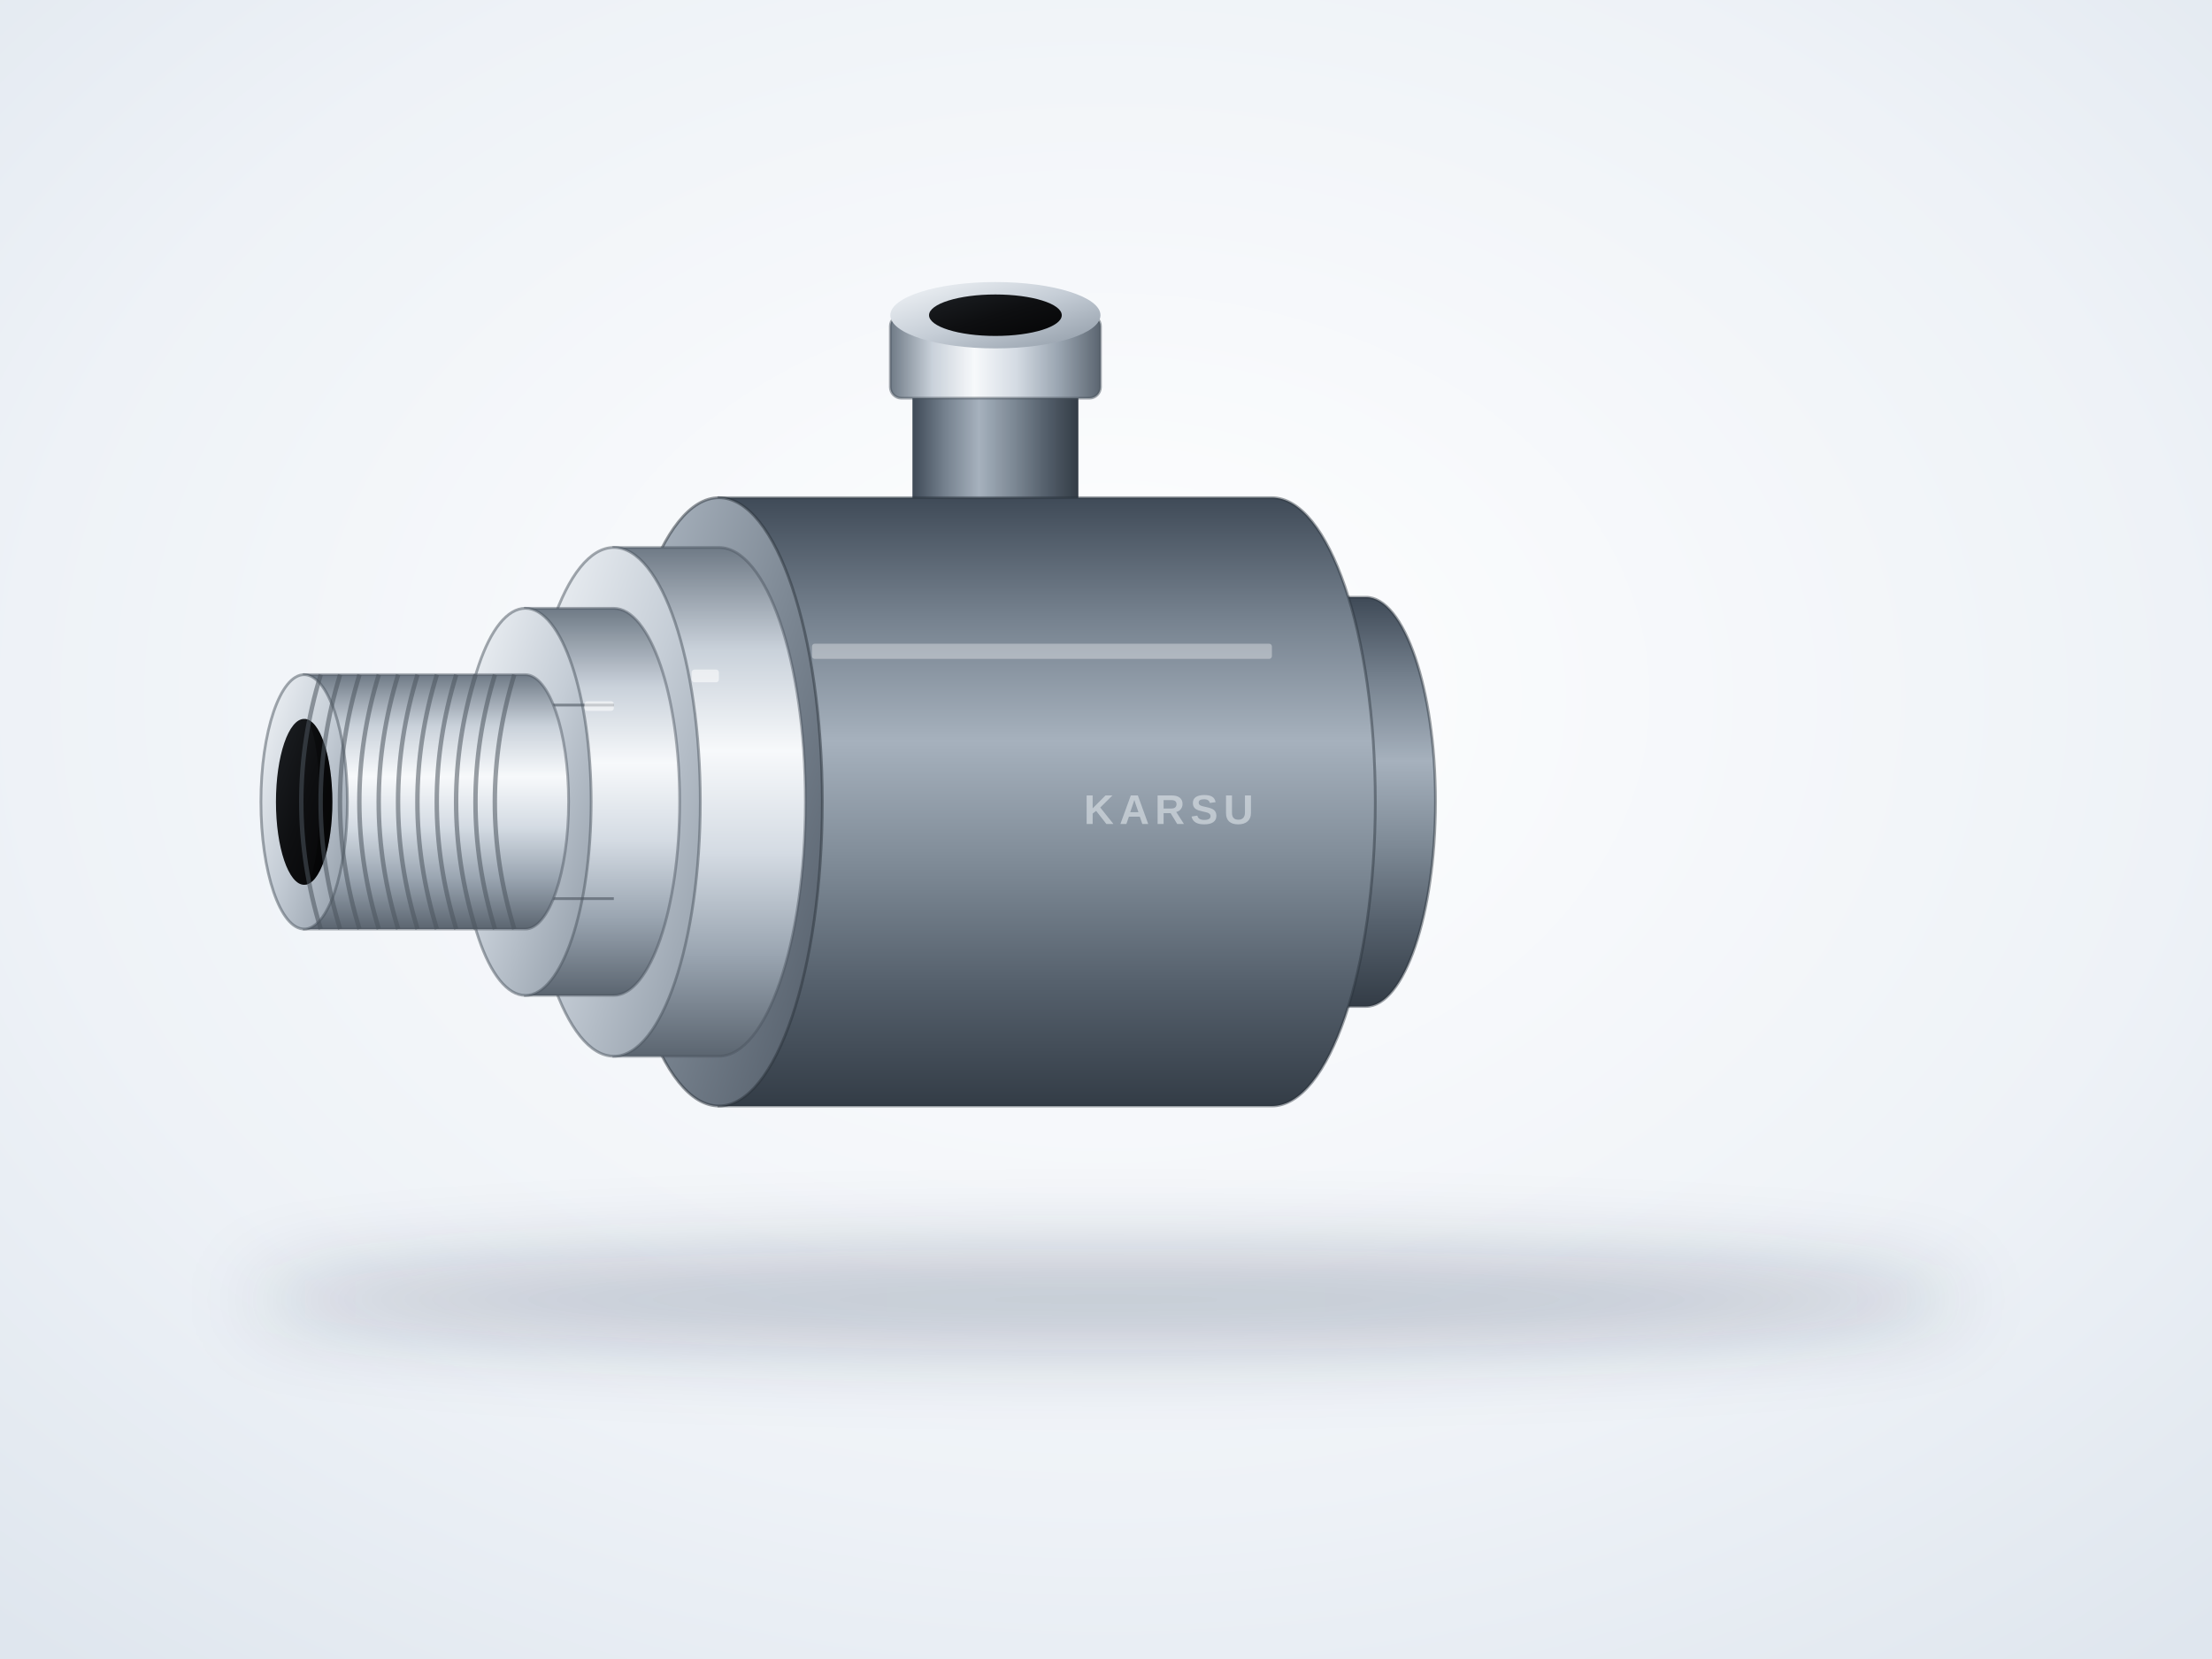
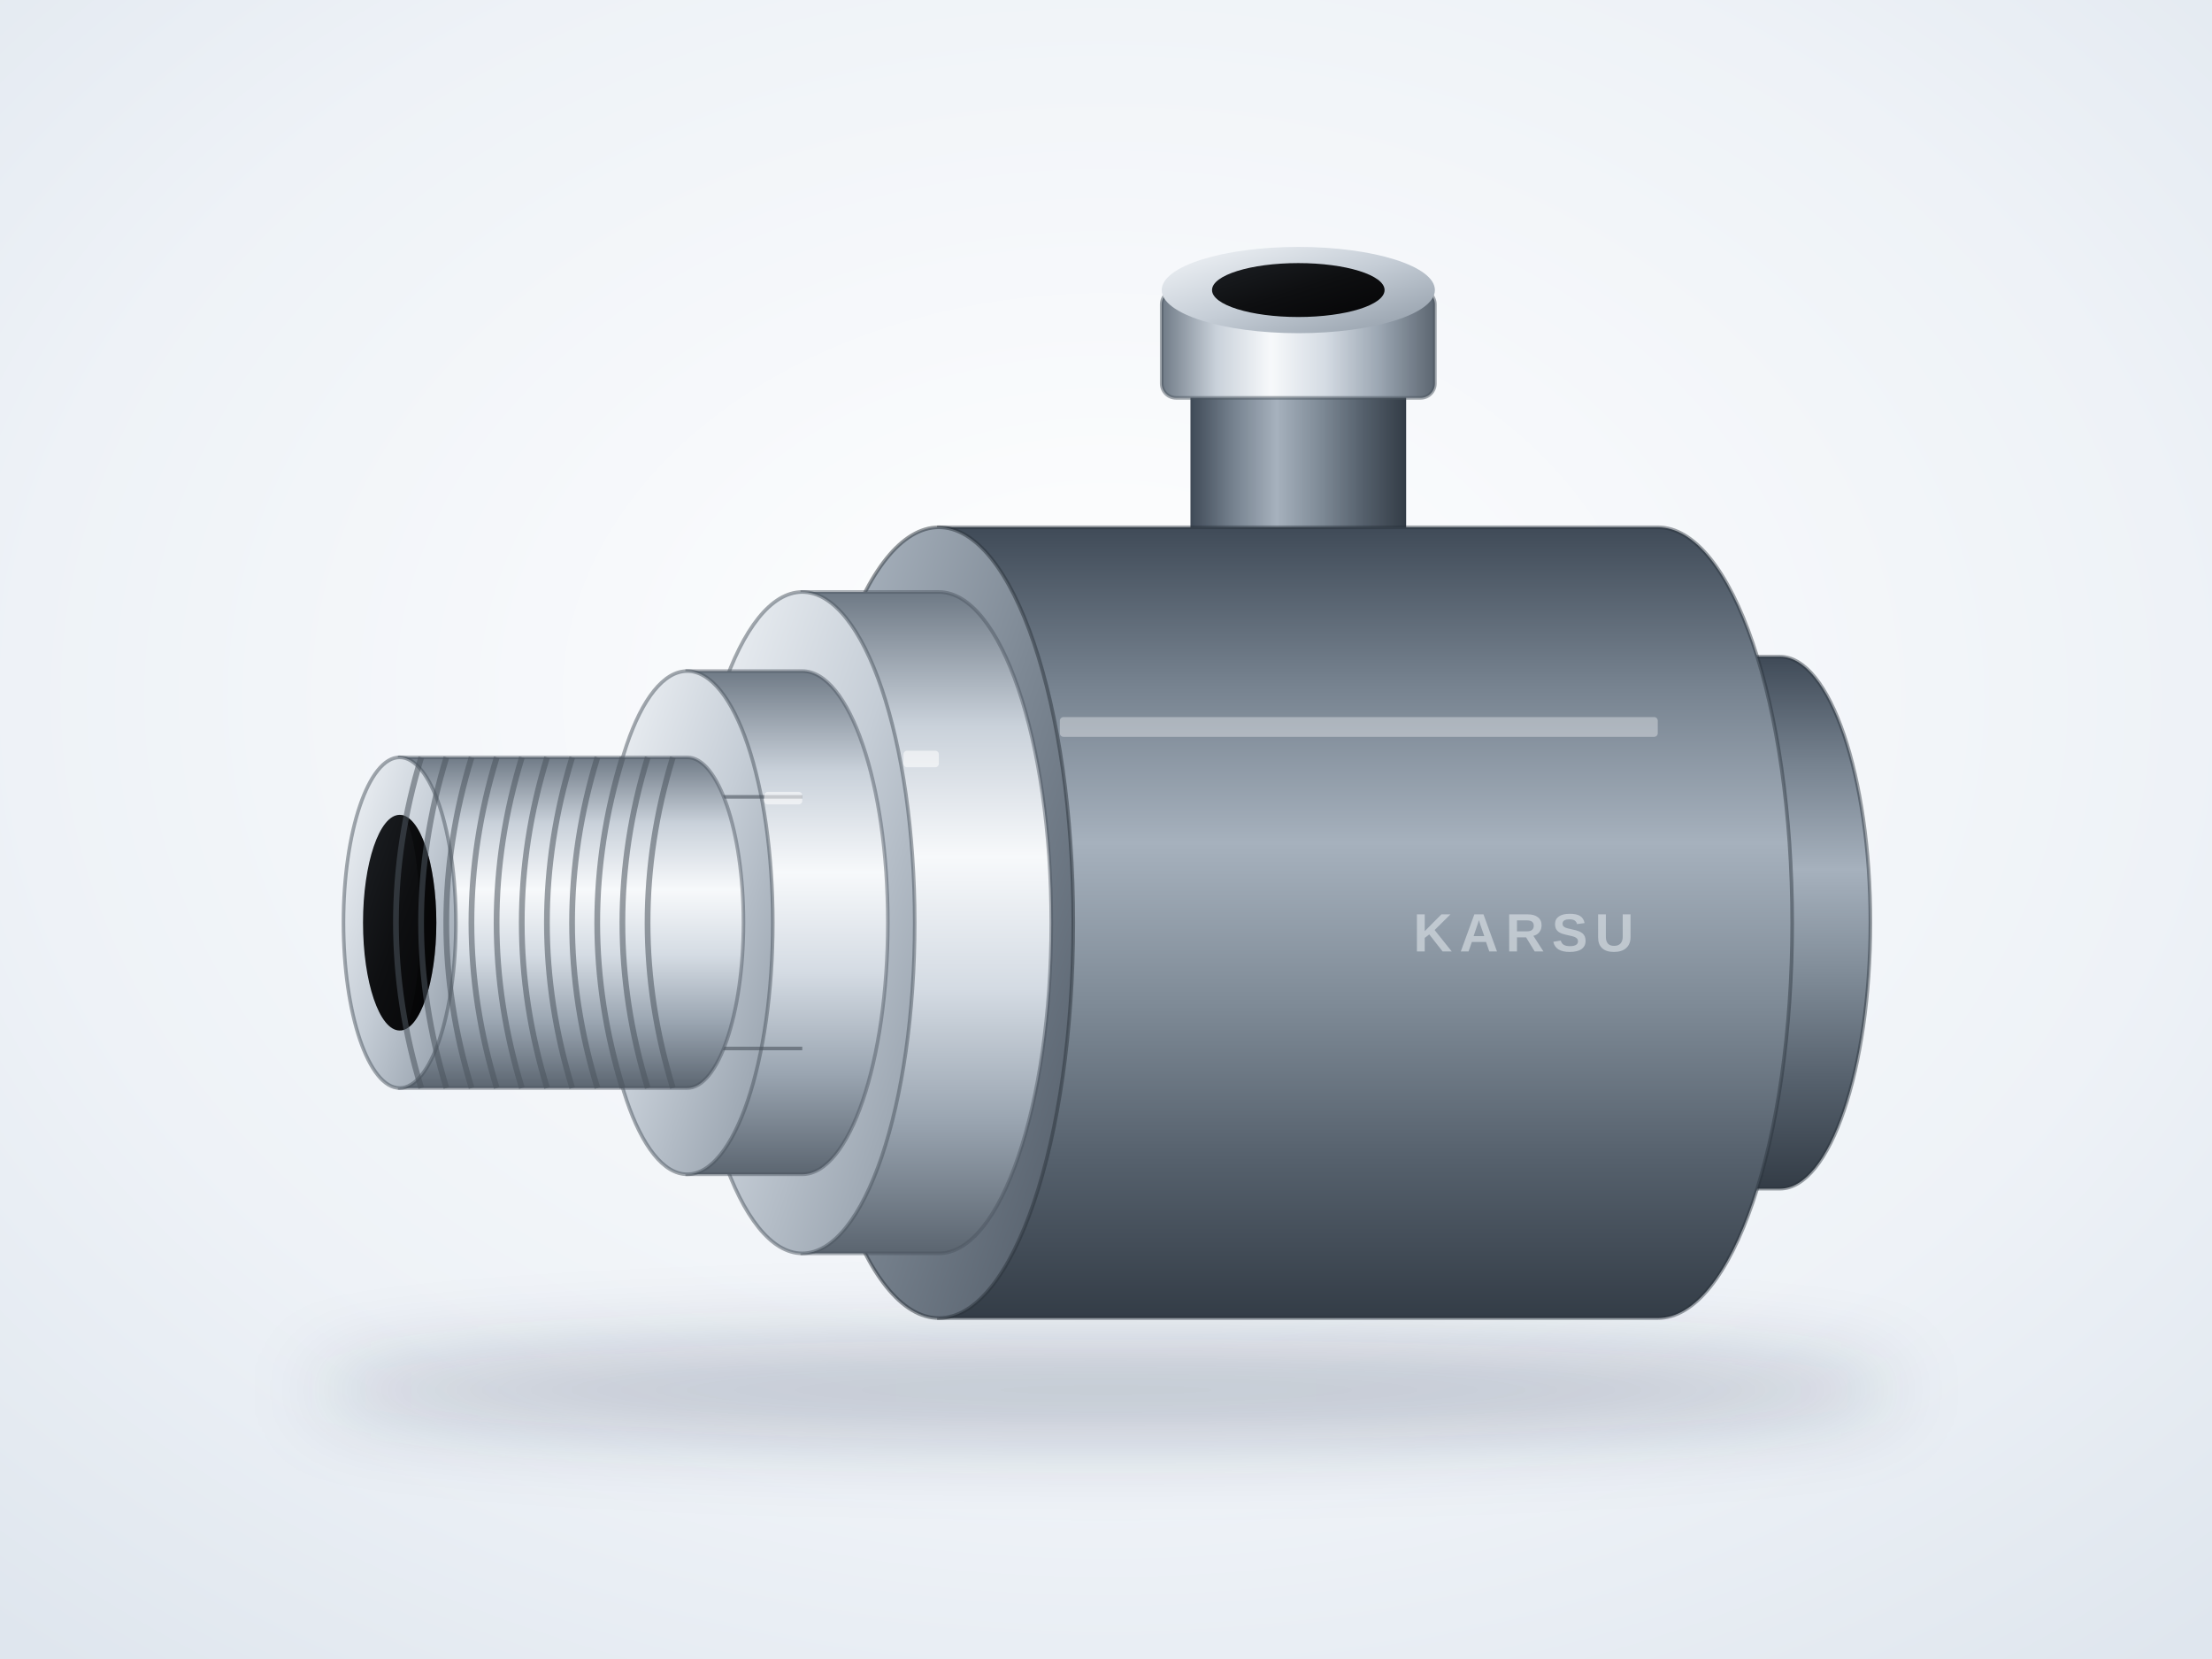
<svg xmlns="http://www.w3.org/2000/svg" viewBox="0 0 800 600" width="800" height="600">
  <defs>
    <radialGradient id="bg" cx="50%" cy="42%" r="75%">
      <stop offset="0%" stop-color="#ffffff" />
      <stop offset="65%" stop-color="#eef2f7" />
      <stop offset="100%" stop-color="#dfe6ee" />
    </radialGradient>
    <filter id="blur" x="-20%" y="-200%" width="140%" height="500%">
      <feGaussianBlur stdDeviation="14" />
    </filter>
    <filter id="soft" x="-10%" y="-10%" width="120%" height="120%">
      <feGaussianBlur stdDeviation="1.2" />
    </filter>
    <linearGradient id="steel-b" x1="0" y1="0" x2="0" y2="1">
      <stop offset="0%" stop-color="#6f7a86" />
      <stop offset="20%" stop-color="#c9d1da" />
      <stop offset="40%" stop-color="#f7f9fb" />
      <stop offset="60%" stop-color="#d4dbe3" />
      <stop offset="80%" stop-color="#9aa5b1" />
      <stop offset="100%" stop-color="#5b6570" />
    </linearGradient>
    <linearGradient id="steel-f" x1="0" y1="0" x2="1" y2="1">
      <stop offset="0%" stop-color="#f3f6f9" />
      <stop offset="50%" stop-color="#c5cdd6" />
      <stop offset="100%" stop-color="#8e99a5" />
    </linearGradient>
    <linearGradient id="steel-h" x1="0" y1="0" x2="1" y2="0">
      <stop offset="0%" stop-color="#6f7a86" />
      <stop offset="20%" stop-color="#c9d1da" />
      <stop offset="40%" stop-color="#f7f9fb" />
      <stop offset="60%" stop-color="#d4dbe3" />
      <stop offset="80%" stop-color="#9aa5b1" />
      <stop offset="100%" stop-color="#5b6570" />
    </linearGradient>
    <linearGradient id="steelDark-b" x1="0" y1="0" x2="0" y2="1">
      <stop offset="0%" stop-color="#4f5863" />
      <stop offset="20%" stop-color="#99a3ae" />
      <stop offset="40%" stop-color="#d7dde3" />
      <stop offset="60%" stop-color="#aab3bd" />
      <stop offset="80%" stop-color="#6f7984" />
      <stop offset="100%" stop-color="#3d454e" />
    </linearGradient>
    <linearGradient id="steelDark-f" x1="0" y1="0" x2="1" y2="1">
      <stop offset="0%" stop-color="#d9dfe5" />
      <stop offset="50%" stop-color="#a3adb8" />
      <stop offset="100%" stop-color="#6b7581" />
    </linearGradient>
    <linearGradient id="steelDark-h" x1="0" y1="0" x2="1" y2="0">
      <stop offset="0%" stop-color="#4f5863" />
      <stop offset="20%" stop-color="#99a3ae" />
      <stop offset="40%" stop-color="#d7dde3" />
      <stop offset="60%" stop-color="#aab3bd" />
      <stop offset="80%" stop-color="#6f7984" />
      <stop offset="100%" stop-color="#3d454e" />
    </linearGradient>
    <linearGradient id="carbon-b" x1="0" y1="0" x2="0" y2="1">
      <stop offset="0%" stop-color="#15171a" />
      <stop offset="20%" stop-color="#3b4048" />
      <stop offset="40%" stop-color="#6b727c" />
      <stop offset="60%" stop-color="#3a3f46" />
      <stop offset="80%" stop-color="#1d2024" />
      <stop offset="100%" stop-color="#0c0d0f" />
    </linearGradient>
    <linearGradient id="carbon-f" x1="0" y1="0" x2="1" y2="1">
      <stop offset="0%" stop-color="#5d646e" />
      <stop offset="50%" stop-color="#2a2e34" />
      <stop offset="100%" stop-color="#101214" />
    </linearGradient>
    <linearGradient id="carbon-h" x1="0" y1="0" x2="1" y2="0">
      <stop offset="0%" stop-color="#15171a" />
      <stop offset="20%" stop-color="#3b4048" />
      <stop offset="40%" stop-color="#6b727c" />
      <stop offset="60%" stop-color="#3a3f46" />
      <stop offset="80%" stop-color="#1d2024" />
      <stop offset="100%" stop-color="#0c0d0f" />
    </linearGradient>
    <linearGradient id="sic-b" x1="0" y1="0" x2="0" y2="1">
      <stop offset="0%" stop-color="#3a4049" />
      <stop offset="20%" stop-color="#6f7985" />
      <stop offset="40%" stop-color="#a9b3bf" />
      <stop offset="60%" stop-color="#7c8691" />
      <stop offset="80%" stop-color="#4c545e" />
      <stop offset="100%" stop-color="#2b3037" />
    </linearGradient>
    <linearGradient id="sic-f" x1="0" y1="0" x2="1" y2="1">
      <stop offset="0%" stop-color="#b6bfca" />
      <stop offset="50%" stop-color="#7d8793" />
      <stop offset="100%" stop-color="#4a525c" />
    </linearGradient>
    <linearGradient id="sic-h" x1="0" y1="0" x2="1" y2="0">
      <stop offset="0%" stop-color="#3a4049" />
      <stop offset="20%" stop-color="#6f7985" />
      <stop offset="40%" stop-color="#a9b3bf" />
      <stop offset="60%" stop-color="#7c8691" />
      <stop offset="80%" stop-color="#4c545e" />
      <stop offset="100%" stop-color="#2b3037" />
    </linearGradient>
    <linearGradient id="tc-b" x1="0" y1="0" x2="0" y2="1">
      <stop offset="0%" stop-color="#7a7f86" />
      <stop offset="20%" stop-color="#c4c9cf" />
      <stop offset="40%" stop-color="#eef1f4" />
      <stop offset="60%" stop-color="#c9ced4" />
      <stop offset="80%" stop-color="#8d939a" />
      <stop offset="100%" stop-color="#62676e" />
    </linearGradient>
    <linearGradient id="tc-f" x1="0" y1="0" x2="1" y2="1">
      <stop offset="0%" stop-color="#f4f6f8" />
      <stop offset="50%" stop-color="#c6cbd1" />
      <stop offset="100%" stop-color="#8a9097" />
    </linearGradient>
    <linearGradient id="tc-h" x1="0" y1="0" x2="1" y2="0">
      <stop offset="0%" stop-color="#7a7f86" />
      <stop offset="20%" stop-color="#c4c9cf" />
      <stop offset="40%" stop-color="#eef1f4" />
      <stop offset="60%" stop-color="#c9ced4" />
      <stop offset="80%" stop-color="#8d939a" />
      <stop offset="100%" stop-color="#62676e" />
    </linearGradient>
    <linearGradient id="ceramic-b" x1="0" y1="0" x2="0" y2="1">
      <stop offset="0%" stop-color="#c9c5b8" />
      <stop offset="20%" stop-color="#ece9df" />
      <stop offset="40%" stop-color="#fffdf6" />
      <stop offset="60%" stop-color="#efece2" />
      <stop offset="80%" stop-color="#d4d0c3" />
      <stop offset="100%" stop-color="#b3ae9f" />
    </linearGradient>
    <linearGradient id="ceramic-f" x1="0" y1="0" x2="1" y2="1">
      <stop offset="0%" stop-color="#fffef9" />
      <stop offset="50%" stop-color="#ece8dc" />
      <stop offset="100%" stop-color="#cfcabb" />
    </linearGradient>
    <linearGradient id="ceramic-h" x1="0" y1="0" x2="1" y2="0">
      <stop offset="0%" stop-color="#c9c5b8" />
      <stop offset="20%" stop-color="#ece9df" />
      <stop offset="40%" stop-color="#fffdf6" />
      <stop offset="60%" stop-color="#efece2" />
      <stop offset="80%" stop-color="#d4d0c3" />
      <stop offset="100%" stop-color="#b3ae9f" />
    </linearGradient>
    <linearGradient id="rubber-b" x1="0" y1="0" x2="0" y2="1">
      <stop offset="0%" stop-color="#0d0e10" />
      <stop offset="20%" stop-color="#26292d" />
      <stop offset="40%" stop-color="#40444a" />
      <stop offset="60%" stop-color="#282b2f" />
      <stop offset="80%" stop-color="#141517" />
      <stop offset="100%" stop-color="#070808" />
    </linearGradient>
    <linearGradient id="rubber-f" x1="0" y1="0" x2="1" y2="1">
      <stop offset="0%" stop-color="#3b3f45" />
      <stop offset="50%" stop-color="#1f2226" />
      <stop offset="100%" stop-color="#0c0d0f" />
    </linearGradient>
    <linearGradient id="rubber-h" x1="0" y1="0" x2="1" y2="0">
      <stop offset="0%" stop-color="#0d0e10" />
      <stop offset="20%" stop-color="#26292d" />
      <stop offset="40%" stop-color="#40444a" />
      <stop offset="60%" stop-color="#282b2f" />
      <stop offset="80%" stop-color="#141517" />
      <stop offset="100%" stop-color="#070808" />
    </linearGradient>
    <linearGradient id="cast-b" x1="0" y1="0" x2="0" y2="1">
      <stop offset="0%" stop-color="#3f4a57" />
      <stop offset="20%" stop-color="#76828f" />
      <stop offset="40%" stop-color="#a6b1bd" />
      <stop offset="60%" stop-color="#7f8b97" />
      <stop offset="80%" stop-color="#55606c" />
      <stop offset="100%" stop-color="#333c46" />
    </linearGradient>
    <linearGradient id="cast-f" x1="0" y1="0" x2="1" y2="1">
      <stop offset="0%" stop-color="#b3bdc8" />
      <stop offset="50%" stop-color="#7d8894" />
      <stop offset="100%" stop-color="#505a66" />
    </linearGradient>
    <linearGradient id="cast-h" x1="0" y1="0" x2="1" y2="0">
      <stop offset="0%" stop-color="#3f4a57" />
      <stop offset="20%" stop-color="#76828f" />
      <stop offset="40%" stop-color="#a6b1bd" />
      <stop offset="60%" stop-color="#7f8b97" />
      <stop offset="80%" stop-color="#55606c" />
      <stop offset="100%" stop-color="#333c46" />
    </linearGradient>
    <linearGradient id="brass-b" x1="0" y1="0" x2="0" y2="1">
      <stop offset="0%" stop-color="#7a5a1c" />
      <stop offset="20%" stop-color="#c79b3f" />
      <stop offset="40%" stop-color="#f2d488" />
      <stop offset="60%" stop-color="#cfa550" />
      <stop offset="80%" stop-color="#946d25" />
      <stop offset="100%" stop-color="#5f4413" />
    </linearGradient>
    <linearGradient id="brass-f" x1="0" y1="0" x2="1" y2="1">
      <stop offset="0%" stop-color="#f5dc98" />
      <stop offset="50%" stop-color="#c99d44" />
      <stop offset="100%" stop-color="#8a6420" />
    </linearGradient>
    <linearGradient id="brass-h" x1="0" y1="0" x2="1" y2="0">
      <stop offset="0%" stop-color="#7a5a1c" />
      <stop offset="20%" stop-color="#c79b3f" />
      <stop offset="40%" stop-color="#f2d488" />
      <stop offset="60%" stop-color="#cfa550" />
      <stop offset="80%" stop-color="#946d25" />
      <stop offset="100%" stop-color="#5f4413" />
    </linearGradient>
    <linearGradient id="blue-b" x1="0" y1="0" x2="0" y2="1">
      <stop offset="0%" stop-color="#123a7a" />
      <stop offset="20%" stop-color="#2a63c4" />
      <stop offset="40%" stop-color="#6d9df0" />
      <stop offset="60%" stop-color="#3570d6" />
      <stop offset="80%" stop-color="#1c4ea8" />
      <stop offset="100%" stop-color="#0e2d61" />
    </linearGradient>
    <linearGradient id="blue-f" x1="0" y1="0" x2="1" y2="1">
      <stop offset="0%" stop-color="#78a6f2" />
      <stop offset="50%" stop-color="#3a73d8" />
      <stop offset="100%" stop-color="#1a4799" />
    </linearGradient>
    <linearGradient id="blue-h" x1="0" y1="0" x2="1" y2="0">
      <stop offset="0%" stop-color="#123a7a" />
      <stop offset="20%" stop-color="#2a63c4" />
      <stop offset="40%" stop-color="#6d9df0" />
      <stop offset="60%" stop-color="#3570d6" />
      <stop offset="80%" stop-color="#1c4ea8" />
      <stop offset="100%" stop-color="#0e2d61" />
    </linearGradient>
    <linearGradient id="orange-b" x1="0" y1="0" x2="0" y2="1">
      <stop offset="0%" stop-color="#9a4a0b" />
      <stop offset="20%" stop-color="#e07a1f" />
      <stop offset="40%" stop-color="#ffb266" />
      <stop offset="60%" stop-color="#ea8a33" />
      <stop offset="80%" stop-color="#b85c12" />
      <stop offset="100%" stop-color="#7a3a08" />
    </linearGradient>
    <linearGradient id="orange-f" x1="0" y1="0" x2="1" y2="1">
      <stop offset="0%" stop-color="#ffc080" />
      <stop offset="50%" stop-color="#e8842a" />
      <stop offset="100%" stop-color="#a95410" />
    </linearGradient>
    <linearGradient id="orange-h" x1="0" y1="0" x2="1" y2="0">
      <stop offset="0%" stop-color="#9a4a0b" />
      <stop offset="20%" stop-color="#e07a1f" />
      <stop offset="40%" stop-color="#ffb266" />
      <stop offset="60%" stop-color="#ea8a33" />
      <stop offset="80%" stop-color="#b85c12" />
      <stop offset="100%" stop-color="#7a3a08" />
    </linearGradient>
    <linearGradient id="hole-b" x1="0" y1="0" x2="0" y2="1">
      <stop offset="0%" stop-color="#0b0c0e" />
      <stop offset="20%" stop-color="#1d2024" />
      <stop offset="40%" stop-color="#2c3036" />
      <stop offset="60%" stop-color="#1a1d21" />
      <stop offset="80%" stop-color="#0b0c0e" />
      <stop offset="100%" stop-color="#050506" />
    </linearGradient>
    <linearGradient id="hole-f" x1="0" y1="0" x2="1" y2="1">
      <stop offset="0%" stop-color="#1c1f23" />
      <stop offset="50%" stop-color="#0e0f11" />
      <stop offset="100%" stop-color="#050506" />
    </linearGradient>
    <linearGradient id="hole-h" x1="0" y1="0" x2="1" y2="0">
      <stop offset="0%" stop-color="#0b0c0e" />
      <stop offset="20%" stop-color="#1d2024" />
      <stop offset="40%" stop-color="#2c3036" />
      <stop offset="60%" stop-color="#1a1d21" />
      <stop offset="80%" stop-color="#0b0c0e" />
      <stop offset="100%" stop-color="#050506" />
    </linearGradient>
  </defs>
  <rect width="800" height="600" fill="url(#bg)" />
-   <ellipse cx="400" cy="470" rx="310" ry="18" fill="#0b1f3f" opacity="0.22" filter="url(#blur)" />
-   <path d="M460 216H494A25.16 74 0 0 1 494 364H460Z" fill="url(#cast-b)" stroke="#2a323b" stroke-opacity="0.45" stroke-width="1" />
-   <ellipse cx="460" cy="290" rx="25.16" ry="74" fill="url(#cast-f)" stroke="#2a323b" stroke-opacity="0.5" stroke-width="1" />
-   <rect x="330" y="140" width="60" height="60" fill="url(#cast-h)" />
-   <rect x="322" y="114" width="76" height="30" rx="4" fill="url(#steel-h)" stroke="#4b545e" stroke-opacity=".5" />
-   <ellipse cx="360" cy="114" rx="38" ry="12" fill="url(#steel-f)" />
-   <ellipse cx="360" cy="114" rx="24" ry="7.5" fill="url(#hole-f)" />
-   <path d="M260 180H460A37.4 110 0 0 1 460 400H260Z" fill="url(#cast-b)" stroke="#2a323b" stroke-opacity="0.45" stroke-width="1" />
-   <ellipse cx="260" cy="290" rx="37.4" ry="110" fill="url(#cast-f)" stroke="#2a323b" stroke-opacity="0.5" stroke-width="1" />
-   <rect x="293.66" y="232.8" width="166.34" height="5.5" rx="1" fill="#fff" opacity="0.35" />
-   <text x="392" y="298" font-family="Arial, sans-serif" font-size="15" font-weight="700" fill="#e7ecf1" opacity=".55" letter-spacing="2">KARSU</text>
-   <path d="M222 198H260A31.28 92 0 0 1 260 382H222Z" fill="url(#steel-b)" stroke="#4b545e" stroke-opacity="0.45" stroke-width="1" />
-   <ellipse cx="222" cy="290" rx="31.28" ry="92" fill="url(#steel-f)" stroke="#4b545e" stroke-opacity="0.5" stroke-width="1" />
-   <rect x="250.15" y="242.16" width="9.85" height="4.6" rx="1" fill="#fff" opacity="0.55" />
-   <path d="M190 220H222A23.8 70 0 0 1 222 360H190Z" fill="url(#steel-b)" stroke="#4b545e" stroke-opacity="0.45" stroke-width="1" />
-   <ellipse cx="190" cy="290" rx="23.8" ry="70" fill="url(#steel-f)" stroke="#4b545e" stroke-opacity="0.5" stroke-width="1" />
-   <path d="M190 255H222M190 325H222" stroke="#4b545e" stroke-opacity=".6" />
-   <rect x="211.42" y="253.6" width="10.58" height="3.5" rx="1" fill="#fff" opacity="0.55" />
-   <path d="M110 244H190A15.64 46 0 0 1 190 336H110Z" fill="url(#steel-b)" stroke="#4b545e" stroke-opacity="0.45" stroke-width="1" />
-   <ellipse cx="110" cy="290" rx="15.64" ry="46" fill="url(#steel-f)" stroke="#4b545e" stroke-opacity="0.5" stroke-width="1" />
-   <ellipse cx="110" cy="290" rx="10.2" ry="30" fill="url(#hole-f)" />
-   <path d="M110 260A10.2 30 0 0 1 110 320A5.61 30 0 0 0 110 260Z" fill="#000" opacity="0.35" />
-   <path d="M116 244q-14.08 46 0 92" stroke="#4b545e" stroke-opacity=".55" stroke-width="1.6" fill="none" />
-   <path d="M123 244q-14.08 46 0 92" stroke="#4b545e" stroke-opacity=".55" stroke-width="1.6" fill="none" />
-   <path d="M130 244q-14.08 46 0 92" stroke="#4b545e" stroke-opacity=".55" stroke-width="1.6" fill="none" />
-   <path d="M137 244q-14.08 46 0 92" stroke="#4b545e" stroke-opacity=".55" stroke-width="1.6" fill="none" />
-   <path d="M144 244q-14.08 46 0 92" stroke="#4b545e" stroke-opacity=".55" stroke-width="1.6" fill="none" />
-   <path d="M151 244q-14.08 46 0 92" stroke="#4b545e" stroke-opacity=".55" stroke-width="1.6" fill="none" />
-   <path d="M158 244q-14.08 46 0 92" stroke="#4b545e" stroke-opacity=".55" stroke-width="1.6" fill="none" />
-   <path d="M165 244q-14.08 46 0 92" stroke="#4b545e" stroke-opacity=".55" stroke-width="1.6" fill="none" />
-   <path d="M172 244q-14.08 46 0 92" stroke="#4b545e" stroke-opacity=".55" stroke-width="1.6" fill="none" />
-   <path d="M179 244q-14.08 46 0 92" stroke="#4b545e" stroke-opacity=".55" stroke-width="1.6" fill="none" />
-   <path d="M186 244q-14.08 46 0 92" stroke="#4b545e" stroke-opacity=".55" stroke-width="1.6" fill="none" />
+   <ellipse cx="400" cy="502.7" rx="287.3" ry="18" fill="#0b1f3f" opacity="0.22" filter="url(#blur)" />
+   <g transform="translate(400 283) scale(1.3) translate(-306.5 -251)">
+     <path d="M460 216H494A25.16 74 0 0 1 494 364H460Z" fill="url(#cast-b)" stroke="#2a323b" stroke-opacity="0.45" stroke-width="1" />
+     <ellipse cx="460" cy="290" rx="25.16" ry="74" fill="url(#cast-f)" stroke="#2a323b" stroke-opacity="0.5" stroke-width="1" />
+     <rect x="330" y="140" width="60" height="60" fill="url(#cast-h)" />
+     <rect x="322" y="114" width="76" height="30" rx="4" fill="url(#steel-h)" stroke="#4b545e" stroke-opacity=".5" />
+     <ellipse cx="360" cy="114" rx="38" ry="12" fill="url(#steel-f)" />
+     <ellipse cx="360" cy="114" rx="24" ry="7.5" fill="url(#hole-f)" />
+     <path d="M260 180H460A37.4 110 0 0 1 460 400H260Z" fill="url(#cast-b)" stroke="#2a323b" stroke-opacity="0.45" stroke-width="1" />
+     <ellipse cx="260" cy="290" rx="37.4" ry="110" fill="url(#cast-f)" stroke="#2a323b" stroke-opacity="0.5" stroke-width="1" />
+     <rect x="293.66" y="232.8" width="166.34" height="5.5" rx="1" fill="#fff" opacity="0.35" />
+     <text x="392" y="298" font-family="Arial, sans-serif" font-size="15" font-weight="700" fill="#e7ecf1" opacity=".55" letter-spacing="2">KARSU</text>
+     <path d="M222 198H260A31.28 92 0 0 1 260 382H222Z" fill="url(#steel-b)" stroke="#4b545e" stroke-opacity="0.45" stroke-width="1" />
+     <ellipse cx="222" cy="290" rx="31.28" ry="92" fill="url(#steel-f)" stroke="#4b545e" stroke-opacity="0.5" stroke-width="1" />
+     <rect x="250.15" y="242.16" width="9.85" height="4.6" rx="1" fill="#fff" opacity="0.55" />
+     <path d="M190 220H222A23.8 70 0 0 1 222 360H190Z" fill="url(#steel-b)" stroke="#4b545e" stroke-opacity="0.45" stroke-width="1" />
+     <ellipse cx="190" cy="290" rx="23.8" ry="70" fill="url(#steel-f)" stroke="#4b545e" stroke-opacity="0.5" stroke-width="1" />
+     <path d="M190 255H222M190 325H222" stroke="#4b545e" stroke-opacity=".6" />
+     <rect x="211.42" y="253.6" width="10.58" height="3.5" rx="1" fill="#fff" opacity="0.55" />
+     <path d="M110 244H190A15.64 46 0 0 1 190 336H110Z" fill="url(#steel-b)" stroke="#4b545e" stroke-opacity="0.45" stroke-width="1" />
+     <ellipse cx="110" cy="290" rx="15.64" ry="46" fill="url(#steel-f)" stroke="#4b545e" stroke-opacity="0.5" stroke-width="1" />
+     <ellipse cx="110" cy="290" rx="10.2" ry="30" fill="url(#hole-f)" />
+     <path d="M110 260A10.2 30 0 0 1 110 320A5.61 30 0 0 0 110 260Z" fill="#000" opacity="0.35" />
+     <path d="M116 244q-14.08 46 0 92" stroke="#4b545e" stroke-opacity=".55" stroke-width="1.6" fill="none" />
+     <path d="M123 244q-14.08 46 0 92" stroke="#4b545e" stroke-opacity=".55" stroke-width="1.6" fill="none" />
+     <path d="M130 244q-14.08 46 0 92" stroke="#4b545e" stroke-opacity=".55" stroke-width="1.6" fill="none" />
+     <path d="M137 244q-14.08 46 0 92" stroke="#4b545e" stroke-opacity=".55" stroke-width="1.6" fill="none" />
+     <path d="M144 244q-14.08 46 0 92" stroke="#4b545e" stroke-opacity=".55" stroke-width="1.6" fill="none" />
+     <path d="M151 244q-14.08 46 0 92" stroke="#4b545e" stroke-opacity=".55" stroke-width="1.6" fill="none" />
+     <path d="M158 244q-14.08 46 0 92" stroke="#4b545e" stroke-opacity=".55" stroke-width="1.6" fill="none" />
+     <path d="M165 244q-14.08 46 0 92" stroke="#4b545e" stroke-opacity=".55" stroke-width="1.6" fill="none" />
+     <path d="M172 244q-14.08 46 0 92" stroke="#4b545e" stroke-opacity=".55" stroke-width="1.6" fill="none" />
+     <path d="M179 244q-14.08 46 0 92" stroke="#4b545e" stroke-opacity=".55" stroke-width="1.6" fill="none" />
+     <path d="M186 244q-14.08 46 0 92" stroke="#4b545e" stroke-opacity=".55" stroke-width="1.6" fill="none" />
+   </g>
</svg>
